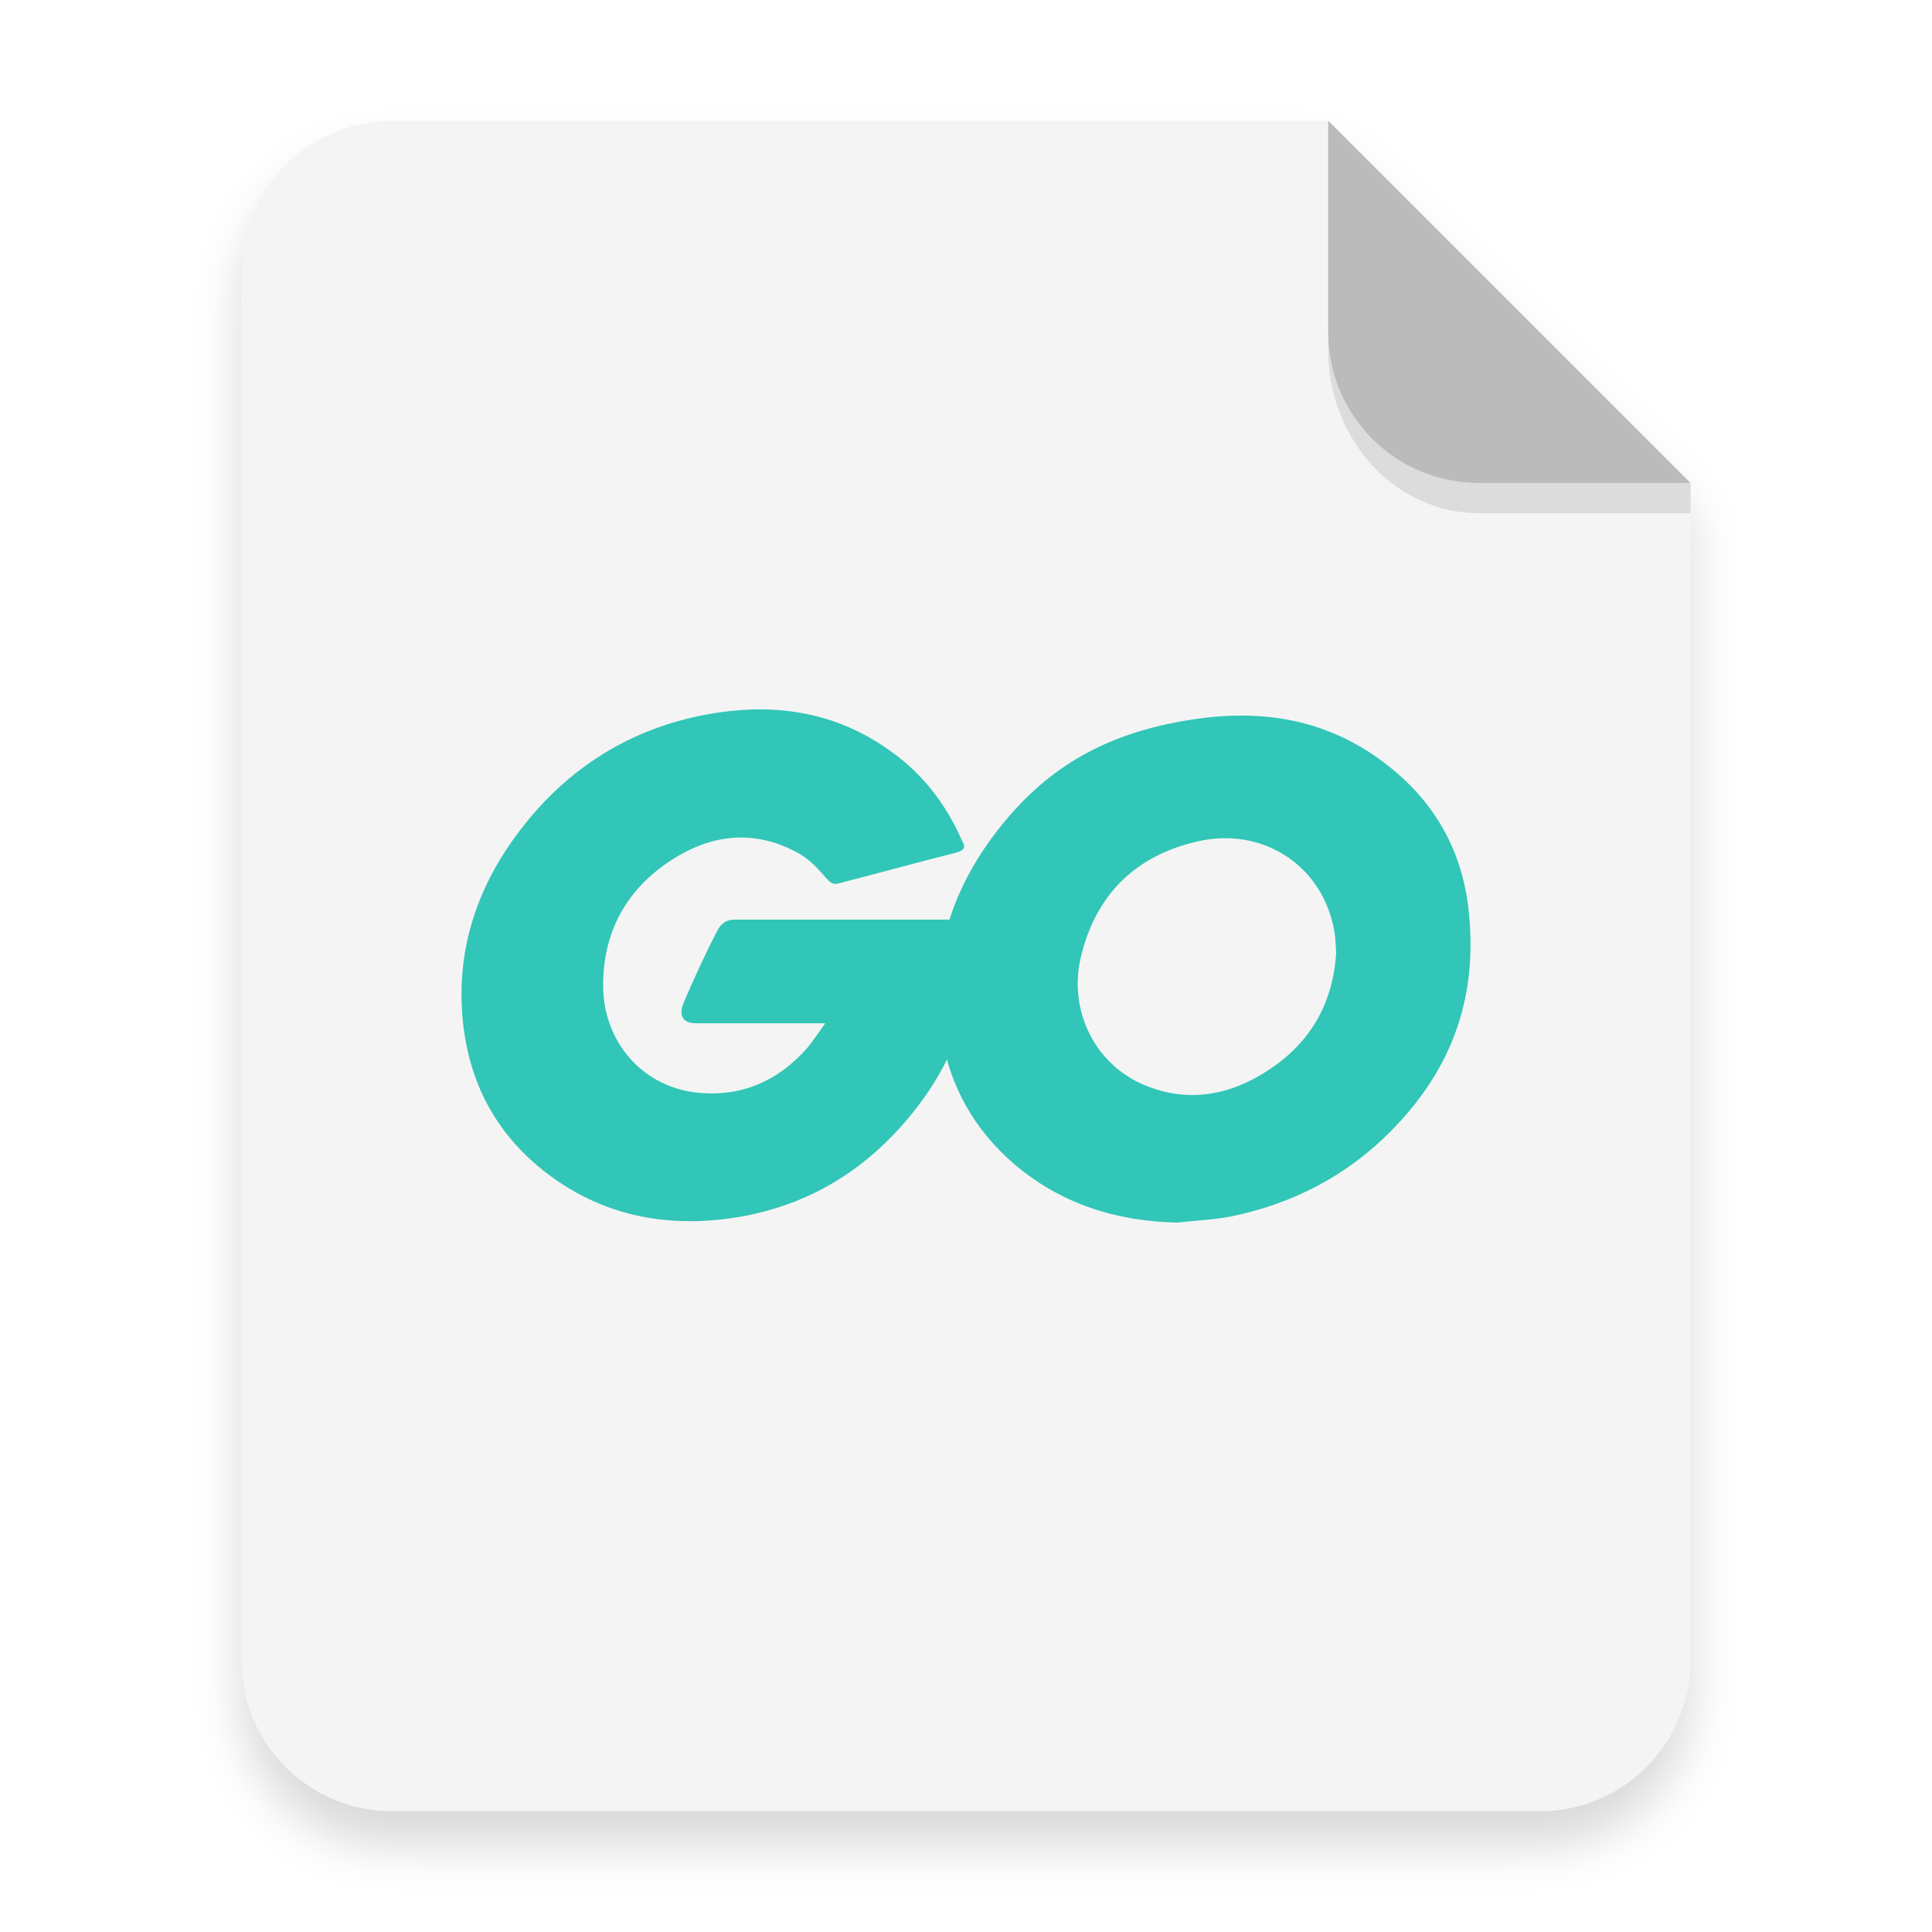
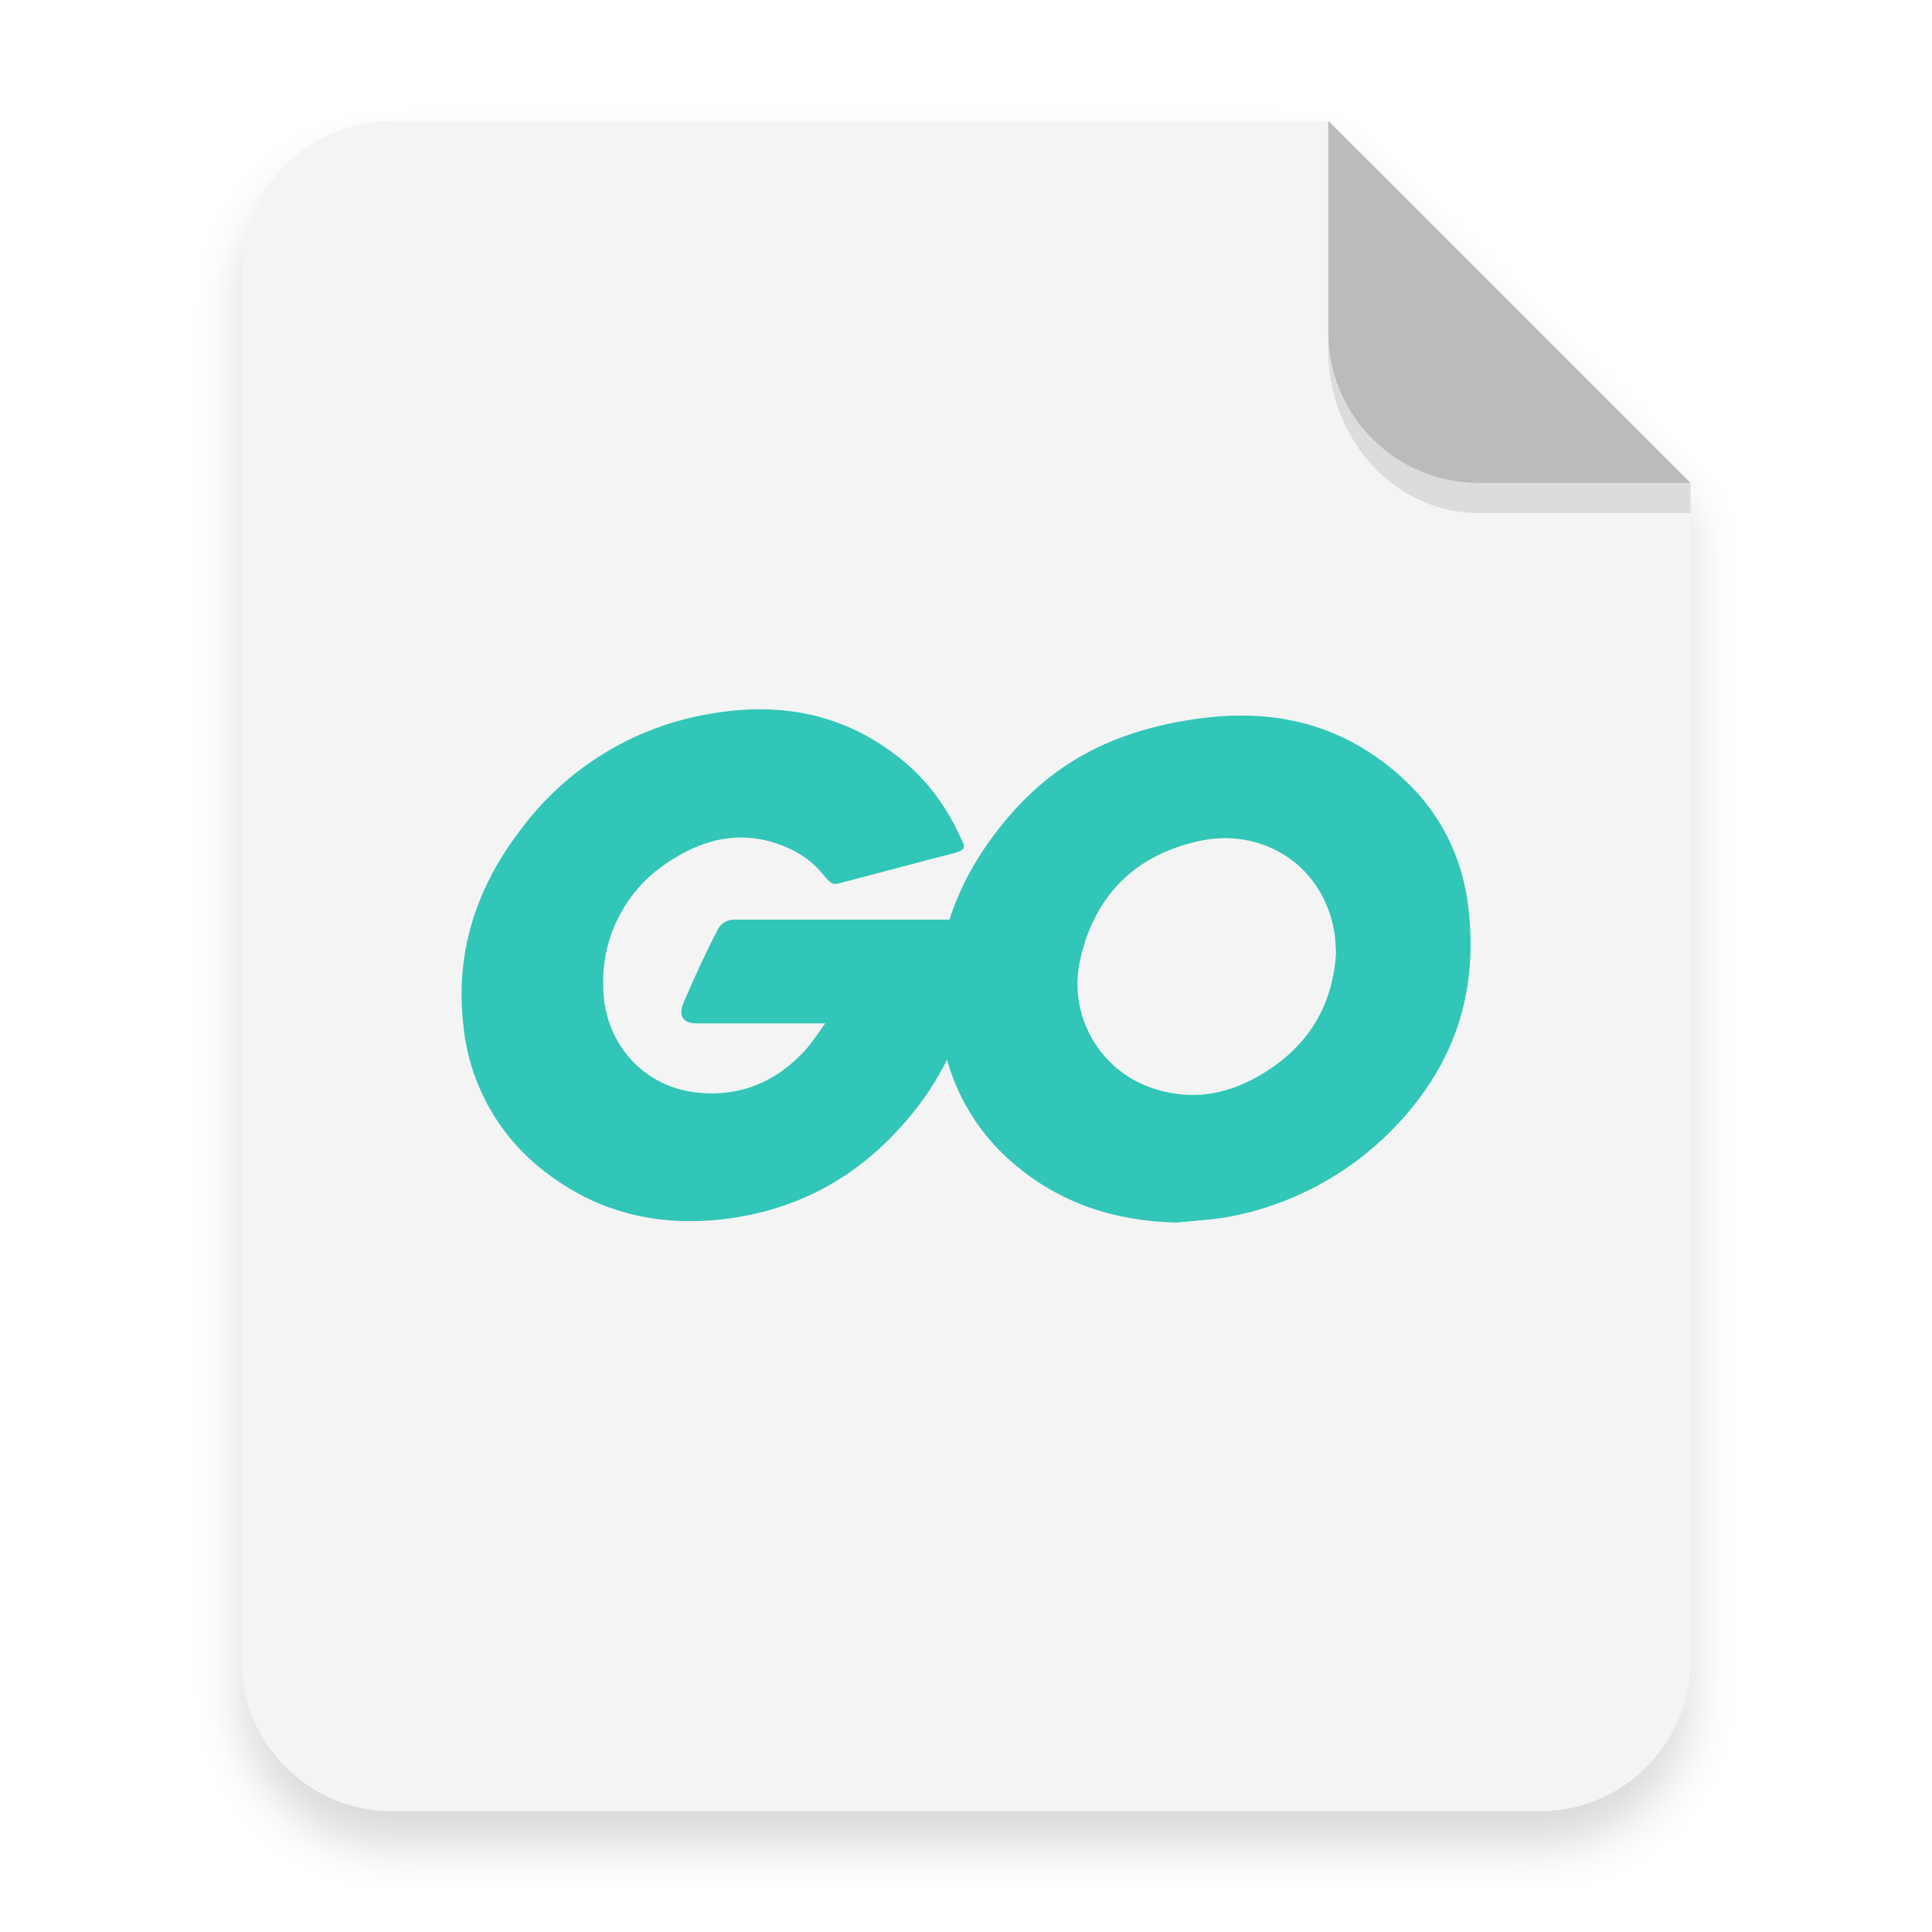
- <svg xmlns="http://www.w3.org/2000/svg" width="64" height="64" version="1.1" viewBox="0 0 16.933 16.933">
+ <svg xmlns="http://www.w3.org/2000/svg" width="64" height="64" viewBox="0 0 16.933 16.933">
  <defs>
-     <filter id="a" x="-.039" y="-.033" width="1.078" height="1.067" color-interpolation-filters="sRGB">
-       <feGaussianBlur stdDeviation="0.206" />
+     <filter id="a" width="1.078" height="1.067" x="-.039" y="-.033" color-interpolation-filters="sRGB">
+       <feGaussianBlur stdDeviation=".206" />
    </filter>
  </defs>
-   <path d="m3.439 1.354c-0.733 0-1.323 0.59-1.323 1.323v12.171c0 0.733 0.59 1.323 1.323 1.323h10.054c0.733 0 1.323-0.59 1.323-1.323v-10.319l-3.175-3.175z" filter="url(#a)" opacity=".15" stroke-width=".265" style="paint-order:stroke fill markers" />
+   <path d="M3.44 1.354a1.32 1.32 0 0 0-1.323 1.323v12.171c0 .733.59 1.323 1.323 1.323h10.054a1.32 1.32 0 0 0 1.322-1.323V4.53l-3.175-3.175z" filter="url(#a)" opacity=".15" style="paint-order:stroke fill markers" />
  <g fill-rule="evenodd">
-     <path transform="scale(.26458)" d="m13 4c-2.77 0-5 2.23-5 5v46c0 2.77 2.23 5 5 5h38c2.77 0 5-2.23 5-5v-39l-12-12z" fill="#f4f4f4" style="paint-order:stroke fill markers" />
-     <path d="m14.816 4.233-3.175-3.175v1.852c0 0.733 0.59 1.323 1.323 1.323z" fill="#bbb" style="paint-order:stroke fill markers" />
+     <path fill="#f4f4f4" d="M13 4c-2.77 0-5 2.23-5 5v46c0 2.77 2.23 5 5 5h38c2.77 0 5-2.23 5-5V16L44 4z" style="paint-order:stroke fill markers" transform="scale(.26458)" />
+     <path fill="#bbb" d="m14.816 4.233-3.175-3.175V2.91c0 .733.59 1.323 1.323 1.323z" style="paint-order:stroke fill markers" />
  </g>
-   <path d="m11.641 2.91v0.155c0 0.794 0.59 1.433 1.323 1.433h1.852l1.42e-4 -0.265-1.852 5e-5c-0.733 1.98e-5 -1.323-0.59-1.323-1.323z" opacity=".1" stroke-width="1.041" style="paint-order:stroke fill markers" />
-   <g transform="matrix(.058616 0 0 .058616 .80829 6.1668)" enable-background="new" fill="#31c6b7">
-     <path d="m129.1 22.3c-6.3 1.6-10.6 2.8-16.8 4.4-1.5 0.4-1.6 0.5-2.9-1-1.5-1.7-2.6-2.8-4.7-3.8-6.3-3.1-12.4-2.2-18.1 1.5-6.8 4.4-10.3 10.9-10.2 19 0.1 8 5.6 14.6 13.5 15.7 6.8 0.9 12.5-1.5 17-6.6 0.9-1.1 1.7-2.3 2.7-3.7h-19.3c-2.1 0-2.6-1.3-1.9-3 1.3-3.1 3.7-8.3 5.1-10.9 0.3-0.6 1-1.6 2.5-1.6h36.4c-0.2 2.7-0.2 5.4-0.6 8.1-1.1 7.2-3.8 13.8-8.2 19.6-7.2 9.5-16.6 15.4-28.5 17-9.8 1.3-18.9-0.6-26.9-6.6-7.4-5.6-11.6-13-12.7-22.2-1.3-10.9 1.9-20.7 8.5-29.3 7.1-9.3 16.5-15.2 28-17.3 9.4-1.7 18.4-0.6 26.5 4.9 5.3 3.5 9.1 8.3 11.6 14.1 0.6 0.9 0.2 1.4-1 1.7z" />
-     <path d="m162.2 77.6c-9.1-0.2-17.4-2.8-24.4-8.8-5.9-5.1-9.6-11.6-10.8-19.3-1.8-11.3 1.3-21.3 8.1-30.2 7.3-9.6 16.1-14.6 28-16.7 10.2-1.8 19.8-0.8 28.5 5.1 7.9 5.4 12.8 12.7 14.1 22.3 1.7 13.5-2.2 24.5-11.5 33.9-6.6 6.7-14.7 10.9-24 12.8-2.7 0.5-5.4 0.6-8 0.9zm23.8-40.4c-0.1-1.3-0.1-2.3-0.3-3.3-1.8-9.9-10.9-15.5-20.4-13.3-9.3 2.1-15.3 8-17.5 17.4-1.8 7.8 2 15.7 9.2 18.9 5.5 2.4 11 2.1 16.3-0.6 7.9-4.1 12.2-10.5 12.7-19.1z" />
+   <path d="M11.641 2.91v.155c0 .794.59 1.433 1.323 1.433h1.852v-.265h-1.852A1.32 1.32 0 0 1 11.64 2.91" opacity=".1" style="paint-order:stroke fill markers" />
+   <g fill="#31c6b7">
+     <path d="M8.376 7.474c-.37.094-.622.164-.985.258-.088.023-.094.03-.17-.059a.8.8 0 0 0-.276-.223c-.369-.181-.726-.128-1.06.088a1.25 1.25 0 0 0-.598 1.114c.005.469.328.856.79.92.4.053.734-.088.997-.386.053-.065.1-.135.159-.217H6.1c-.123 0-.152-.077-.111-.176.076-.182.217-.487.299-.64a.16.16 0 0 1 .146-.093H8.57c-.012.158-.012.317-.035.475a2.5 2.5 0 0 1-.48 1.149c-.423.557-.974.902-1.671.996-.575.076-1.108-.035-1.577-.387a1.84 1.84 0 0 1-.745-1.3c-.076-.64.112-1.214.499-1.718A2.6 2.6 0 0 1 6.2 6.26c.551-.1 1.078-.036 1.553.287.311.205.534.486.68.826.035.053.012.082-.058.1" />
+     <path d="M10.316 10.715c-.534-.011-1.02-.164-1.43-.515a1.84 1.84 0 0 1-.633-1.132c-.106-.662.076-1.248.474-1.77.428-.563.944-.856 1.642-.979.597-.105 1.16-.047 1.67.3.463.316.75.744.827 1.306.1.792-.13 1.436-.674 1.987a2.7 2.7 0 0 1-1.407.75c-.159.03-.317.036-.47.053m1.395-2.368c-.006-.076-.006-.135-.018-.193-.105-.58-.639-.909-1.195-.78-.546.123-.897.47-1.026 1.02a.965.965 0 0 0 .539 1.108c.322.14.645.123.955-.035.464-.24.716-.616.745-1.12" />
  </g>
</svg>
